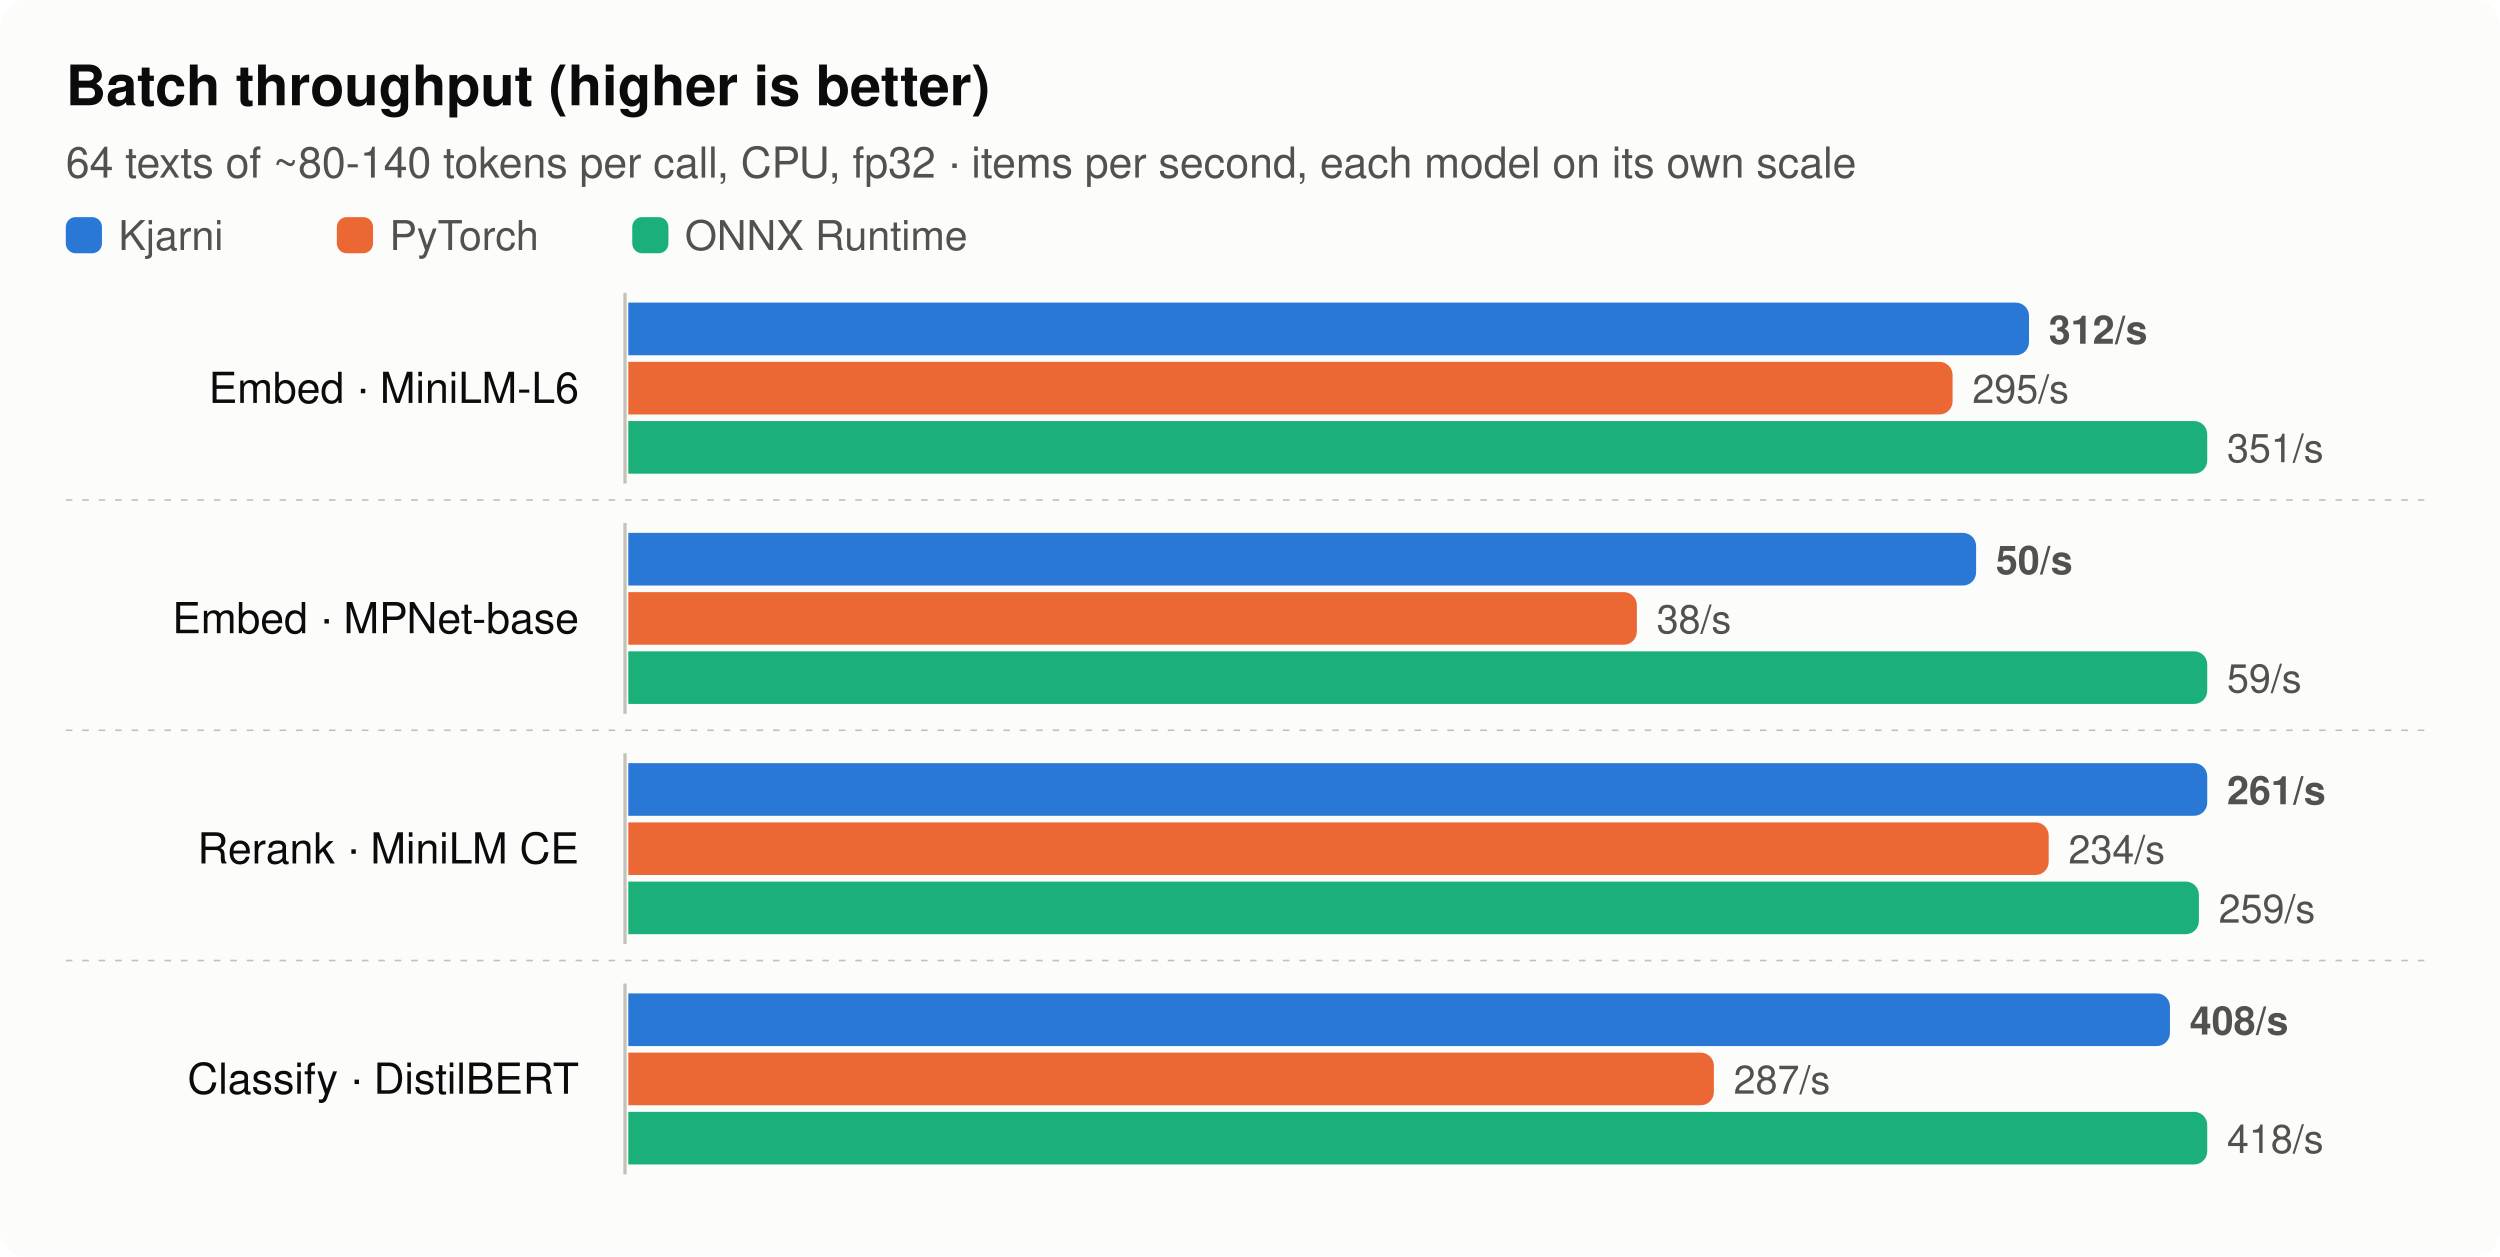
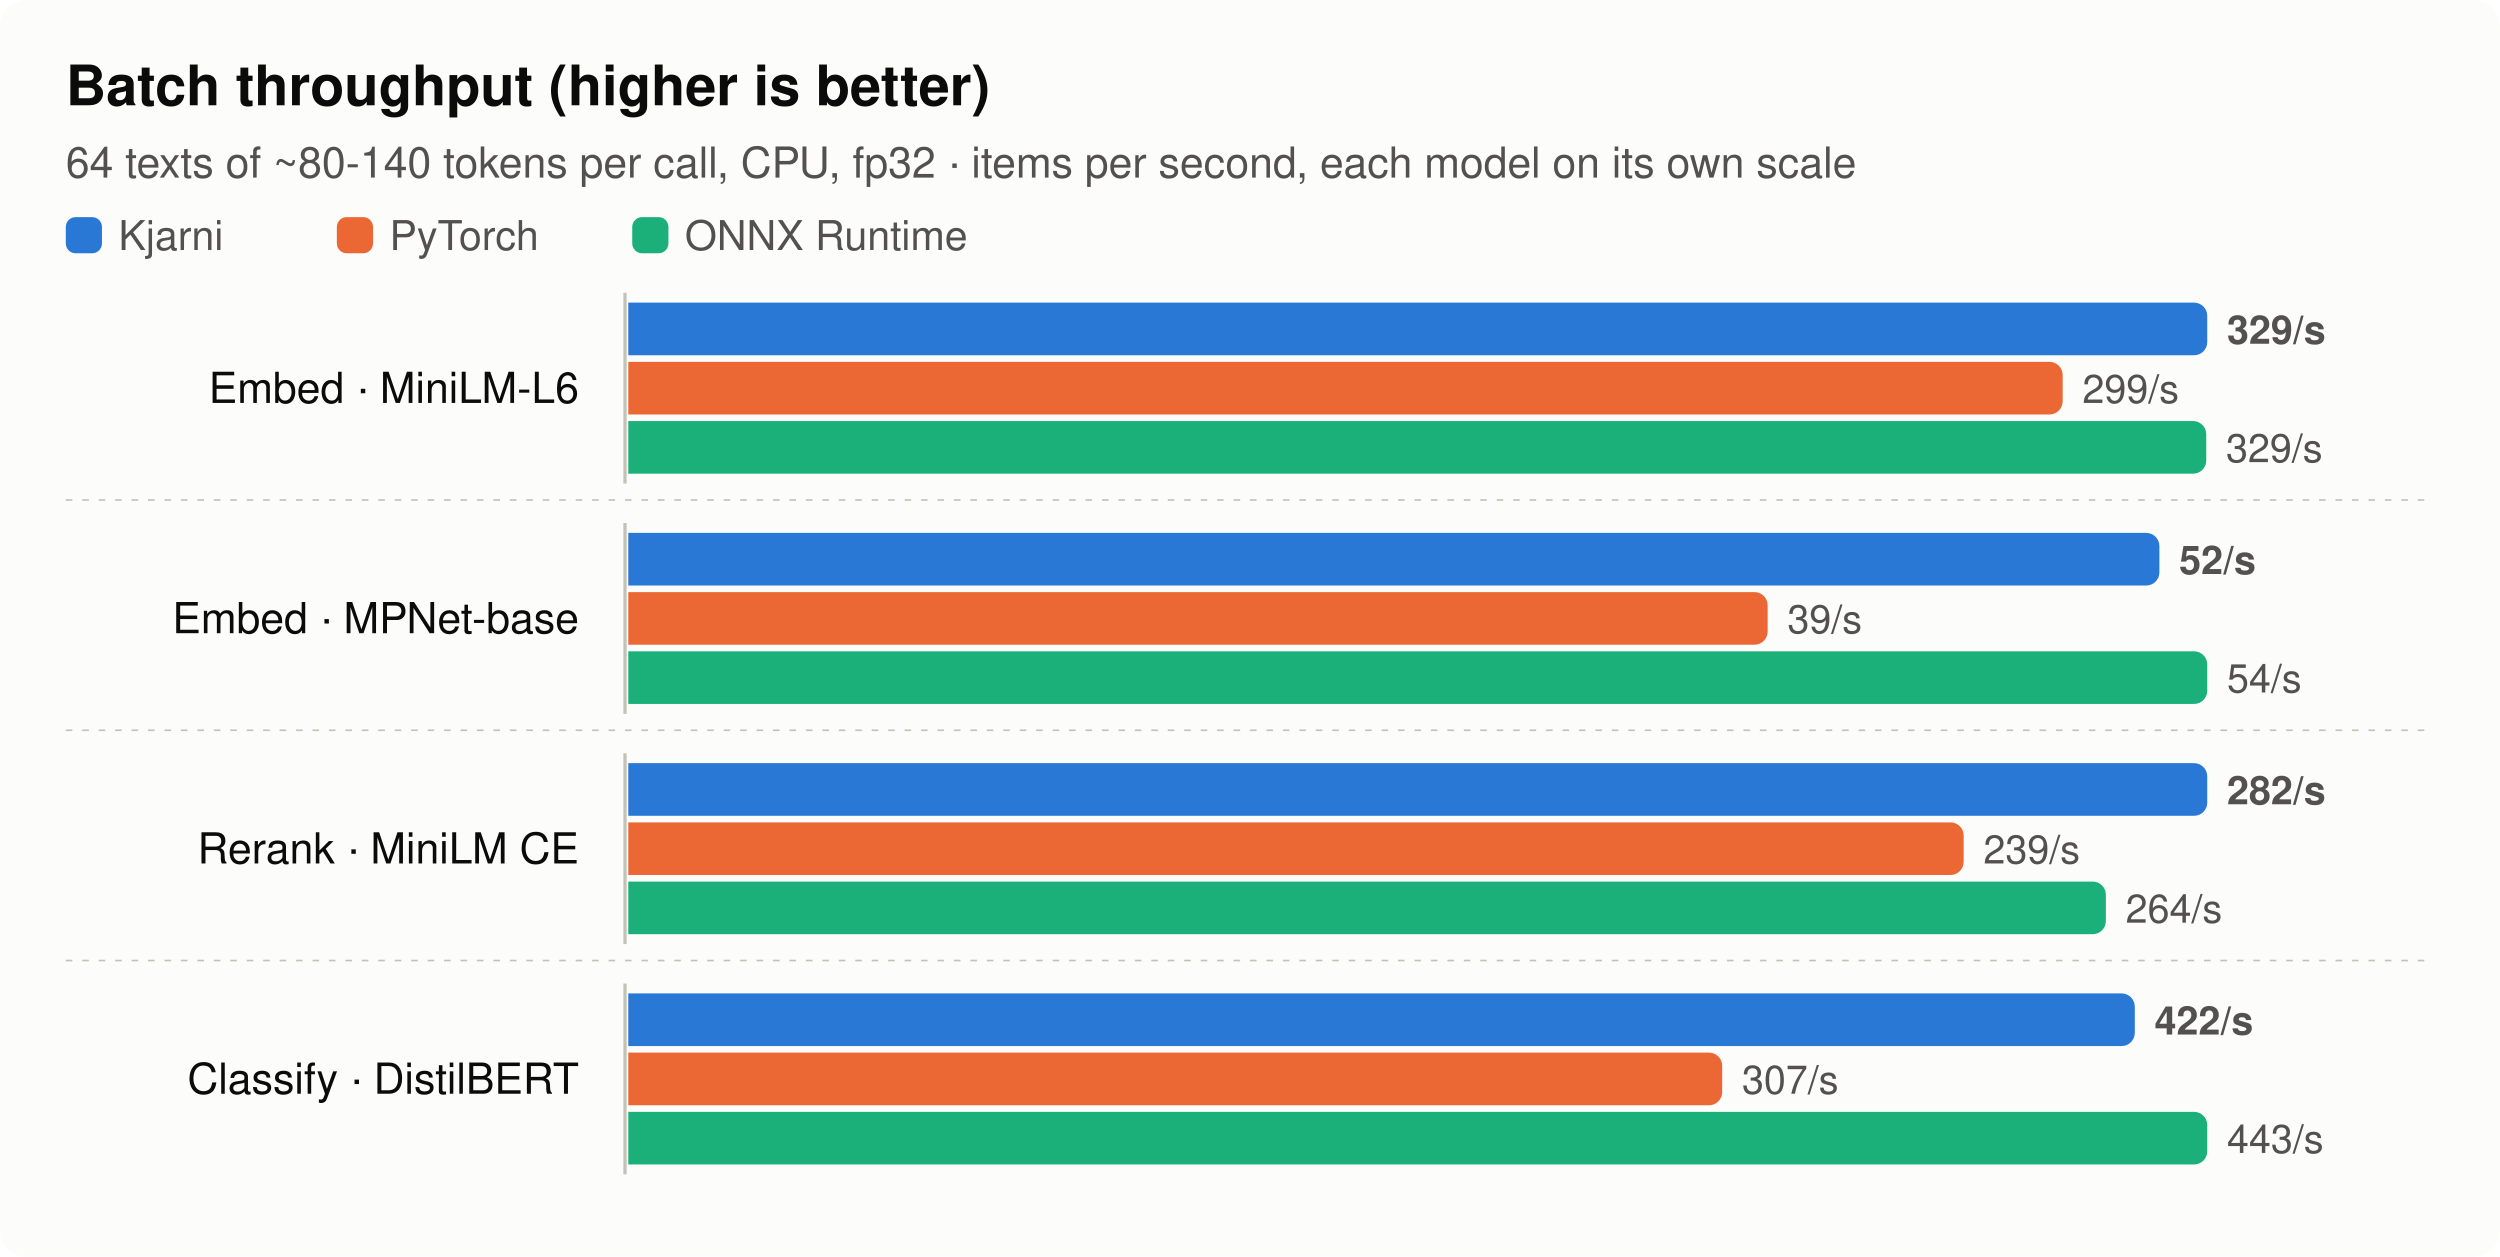
<svg xmlns="http://www.w3.org/2000/svg" width="760" height="382" viewBox="0 0 760 382" font-family="-apple-system, BlinkMacSystemFont, 'Segoe UI', Helvetica, Arial, sans-serif" role="img" aria-label="Batch throughput (higher is better)">
  <rect width="760" height="382" rx="8" fill="#fcfcfb" />
  <text x="20" y="32" font-size="17" font-weight="600" fill="#0b0b0b">Batch throughput (higher is better)</text>
  <text x="20" y="54" font-size="13" fill="#52514e">64 texts of ~80-140 tokens per call, CPU, fp32 · items per second, each model on its own scale</text>
  <rect x="20" y="66" width="11" height="11" rx="3" fill="#2a78d6" />
  <text x="36" y="76" font-size="12.5" fill="#52514e">Kjarni</text>
  <rect x="102.4" y="66" width="11" height="11" rx="3" fill="#eb6834" />
  <text x="118.4" y="76" font-size="12.5" fill="#52514e">PyTorch</text>
  <rect x="192.2" y="66" width="11" height="11" rx="3" fill="#1baf7a" />
  <text x="208.2" y="76" font-size="12.5" fill="#52514e">ONNX Runtime</text>
  <text x="176" y="122.5" text-anchor="end" font-size="13" fill="#0b0b0b">Embed · MiniLM-L6</text>
  <line x1="190" y1="89" x2="190" y2="147" stroke="#c3c2b7" stroke-width="1" />
-   <path d="M191,92 h421.816 a4,4 0 0 1 4,4 v8 a4,4 0 0 1 -4,4 h-421.816 z" fill="#2a78d6" />
-   <text x="622.816" y="104.5" font-size="12" fill="#52514e" font-weight="600">312/s</text>
-   <path d="M191,110 h398.585 a4,4 0 0 1 4,4 v8 a4,4 0 0 1 -4,4 h-398.585 z" fill="#eb6834" />
-   <text x="599.585" y="122.5" font-size="12" fill="#52514e">295/s</text>
-   <path d="M191,128 h476.0 a4,4 0 0 1 4,4 v8 a4,4 0 0 1 -4,4 h-476.0 z" fill="#1baf7a" />
-   <text x="677.0" y="140.5" font-size="12" fill="#52514e">351/s</text>
+   <path d="M191,92 h476.0 a4,4 0 0 1 4,4 v8 a4,4 0 0 1 -4,4 h-476.0 z" fill="#2a78d6" />
+   <text x="677.0" y="104.5" font-size="12" fill="#52514e" font-weight="600">329/s</text>
+   <path d="M191,110 h432.051 a4,4 0 0 1 4,4 v8 a4,4 0 0 1 -4,4 h-432.051 z" fill="#eb6834" />
+   <text x="633.051" y="122.5" font-size="12" fill="#52514e">299/s</text>
+   <path d="M191,128 h475.696 a4,4 0 0 1 4,4 v8 a4,4 0 0 1 -4,4 h-475.696 z" fill="#1baf7a" />
+   <text x="676.696" y="140.5" font-size="12" fill="#52514e">329/s</text>
  <line x1="20" y1="152.0" x2="740" y2="152.0" stroke="#c3c2b7" stroke-width="0.5" stroke-dasharray="2 3" />
  <text x="176" y="192.5" text-anchor="end" font-size="13" fill="#0b0b0b">Embed · MPNet-base</text>
  <line x1="190" y1="159" x2="190" y2="217" stroke="#c3c2b7" stroke-width="1" />
-   <path d="M191,162 h405.739 a4,4 0 0 1 4,4 v8 a4,4 0 0 1 -4,4 h-405.739 z" fill="#2a78d6" />
-   <text x="606.739" y="174.5" font-size="12" fill="#52514e" font-weight="600">50/s</text>
-   <path d="M191,180 h302.608 a4,4 0 0 1 4,4 v8 a4,4 0 0 1 -4,4 h-302.608 z" fill="#eb6834" />
-   <text x="503.608" y="192.5" font-size="12" fill="#52514e">38/s</text>
+   <path d="M191,162 h461.457 a4,4 0 0 1 4,4 v8 a4,4 0 0 1 -4,4 h-461.457 z" fill="#2a78d6" />
+   <text x="662.457" y="174.5" font-size="12" fill="#52514e" font-weight="600">52/s</text>
+   <path d="M191,180 h342.365 a4,4 0 0 1 4,4 v8 a4,4 0 0 1 -4,4 h-342.365 z" fill="#eb6834" />
+   <text x="543.365" y="192.5" font-size="12" fill="#52514e">39/s</text>
  <path d="M191,198 h476.0 a4,4 0 0 1 4,4 v8 a4,4 0 0 1 -4,4 h-476.0 z" fill="#1baf7a" />
-   <text x="677.0" y="210.5" font-size="12" fill="#52514e">59/s</text>
+   <text x="677.0" y="210.5" font-size="12" fill="#52514e">54/s</text>
  <line x1="20" y1="222.0" x2="740" y2="222.0" stroke="#c3c2b7" stroke-width="0.5" stroke-dasharray="2 3" />
  <text x="176" y="262.5" text-anchor="end" font-size="13" fill="#0b0b0b">Rerank · MiniLM CE</text>
  <line x1="190" y1="229" x2="190" y2="287" stroke="#c3c2b7" stroke-width="1" />
  <path d="M191,232 h476.0 a4,4 0 0 1 4,4 v8 a4,4 0 0 1 -4,4 h-476.0 z" fill="#2a78d6" />
-   <text x="677.0" y="244.5" font-size="12" fill="#52514e" font-weight="600">261/s</text>
-   <path d="M191,250 h427.804 a4,4 0 0 1 4,4 v8 a4,4 0 0 1 -4,4 h-427.804 z" fill="#eb6834" />
-   <text x="628.804" y="262.5" font-size="12" fill="#52514e">234/s</text>
-   <path d="M191,268 h473.461 a4,4 0 0 1 4,4 v8 a4,4 0 0 1 -4,4 h-473.461 z" fill="#1baf7a" />
-   <text x="674.461" y="280.5" font-size="12" fill="#52514e">259/s</text>
+   <text x="677.0" y="244.5" font-size="12" fill="#52514e" font-weight="600">282/s</text>
+   <path d="M191,250 h401.956 a4,4 0 0 1 4,4 v8 a4,4 0 0 1 -4,4 h-401.956 z" fill="#eb6834" />
+   <text x="602.956" y="262.5" font-size="12" fill="#52514e">239/s</text>
+   <path d="M191,268 h445.182 a4,4 0 0 1 4,4 v8 a4,4 0 0 1 -4,4 h-445.182 z" fill="#1baf7a" />
+   <text x="646.182" y="280.5" font-size="12" fill="#52514e">264/s</text>
  <line x1="20" y1="292.0" x2="740" y2="292.0" stroke="#c3c2b7" stroke-width="0.5" stroke-dasharray="2 3" />
  <text x="176" y="332.5" text-anchor="end" font-size="13" fill="#0b0b0b">Classify · DistilBERT</text>
  <line x1="190" y1="299" x2="190" y2="357" stroke="#c3c2b7" stroke-width="1" />
-   <path d="M191,302 h464.669 a4,4 0 0 1 4,4 v8 a4,4 0 0 1 -4,4 h-464.669 z" fill="#2a78d6" />
-   <text x="665.669" y="314.5" font-size="12" fill="#52514e" font-weight="600">408/s</text>
-   <path d="M191,320 h326.023 a4,4 0 0 1 4,4 v8 a4,4 0 0 1 -4,4 h-326.023 z" fill="#eb6834" />
-   <text x="527.023" y="332.5" font-size="12" fill="#52514e">287/s</text>
-   <path d="M191,338 h476.0 a4,4 0 0 1 4,4 v8 a4,4 0 0 1 -4,4 h-476.0 z" fill="#1baf7a" />
-   <text x="677.0" y="350.5" font-size="12" fill="#52514e">418/s</text>
+   <path d="M191,302 h453.975 a4,4 0 0 1 4,4 v8 a4,4 0 0 1 -4,4 h-453.975 z" fill="#2a78d6" />
+   <text x="654.975" y="314.5" font-size="12" fill="#52514e" font-weight="600">422/s</text>
+   <path d="M191,320 h328.547 a4,4 0 0 1 4,4 v8 a4,4 0 0 1 -4,4 h-328.547 z" fill="#eb6834" />
+   <text x="529.547" y="332.5" font-size="12" fill="#52514e">307/s</text>
+   <path d="M191,338 h476 a4,4 0 0 1 4,4 v8 a4,4 0 0 1 -4,4 h-476 z" fill="#1baf7a" />
+   <text x="677.0" y="350.5" font-size="12" fill="#52514e">443/s</text>
</svg>
